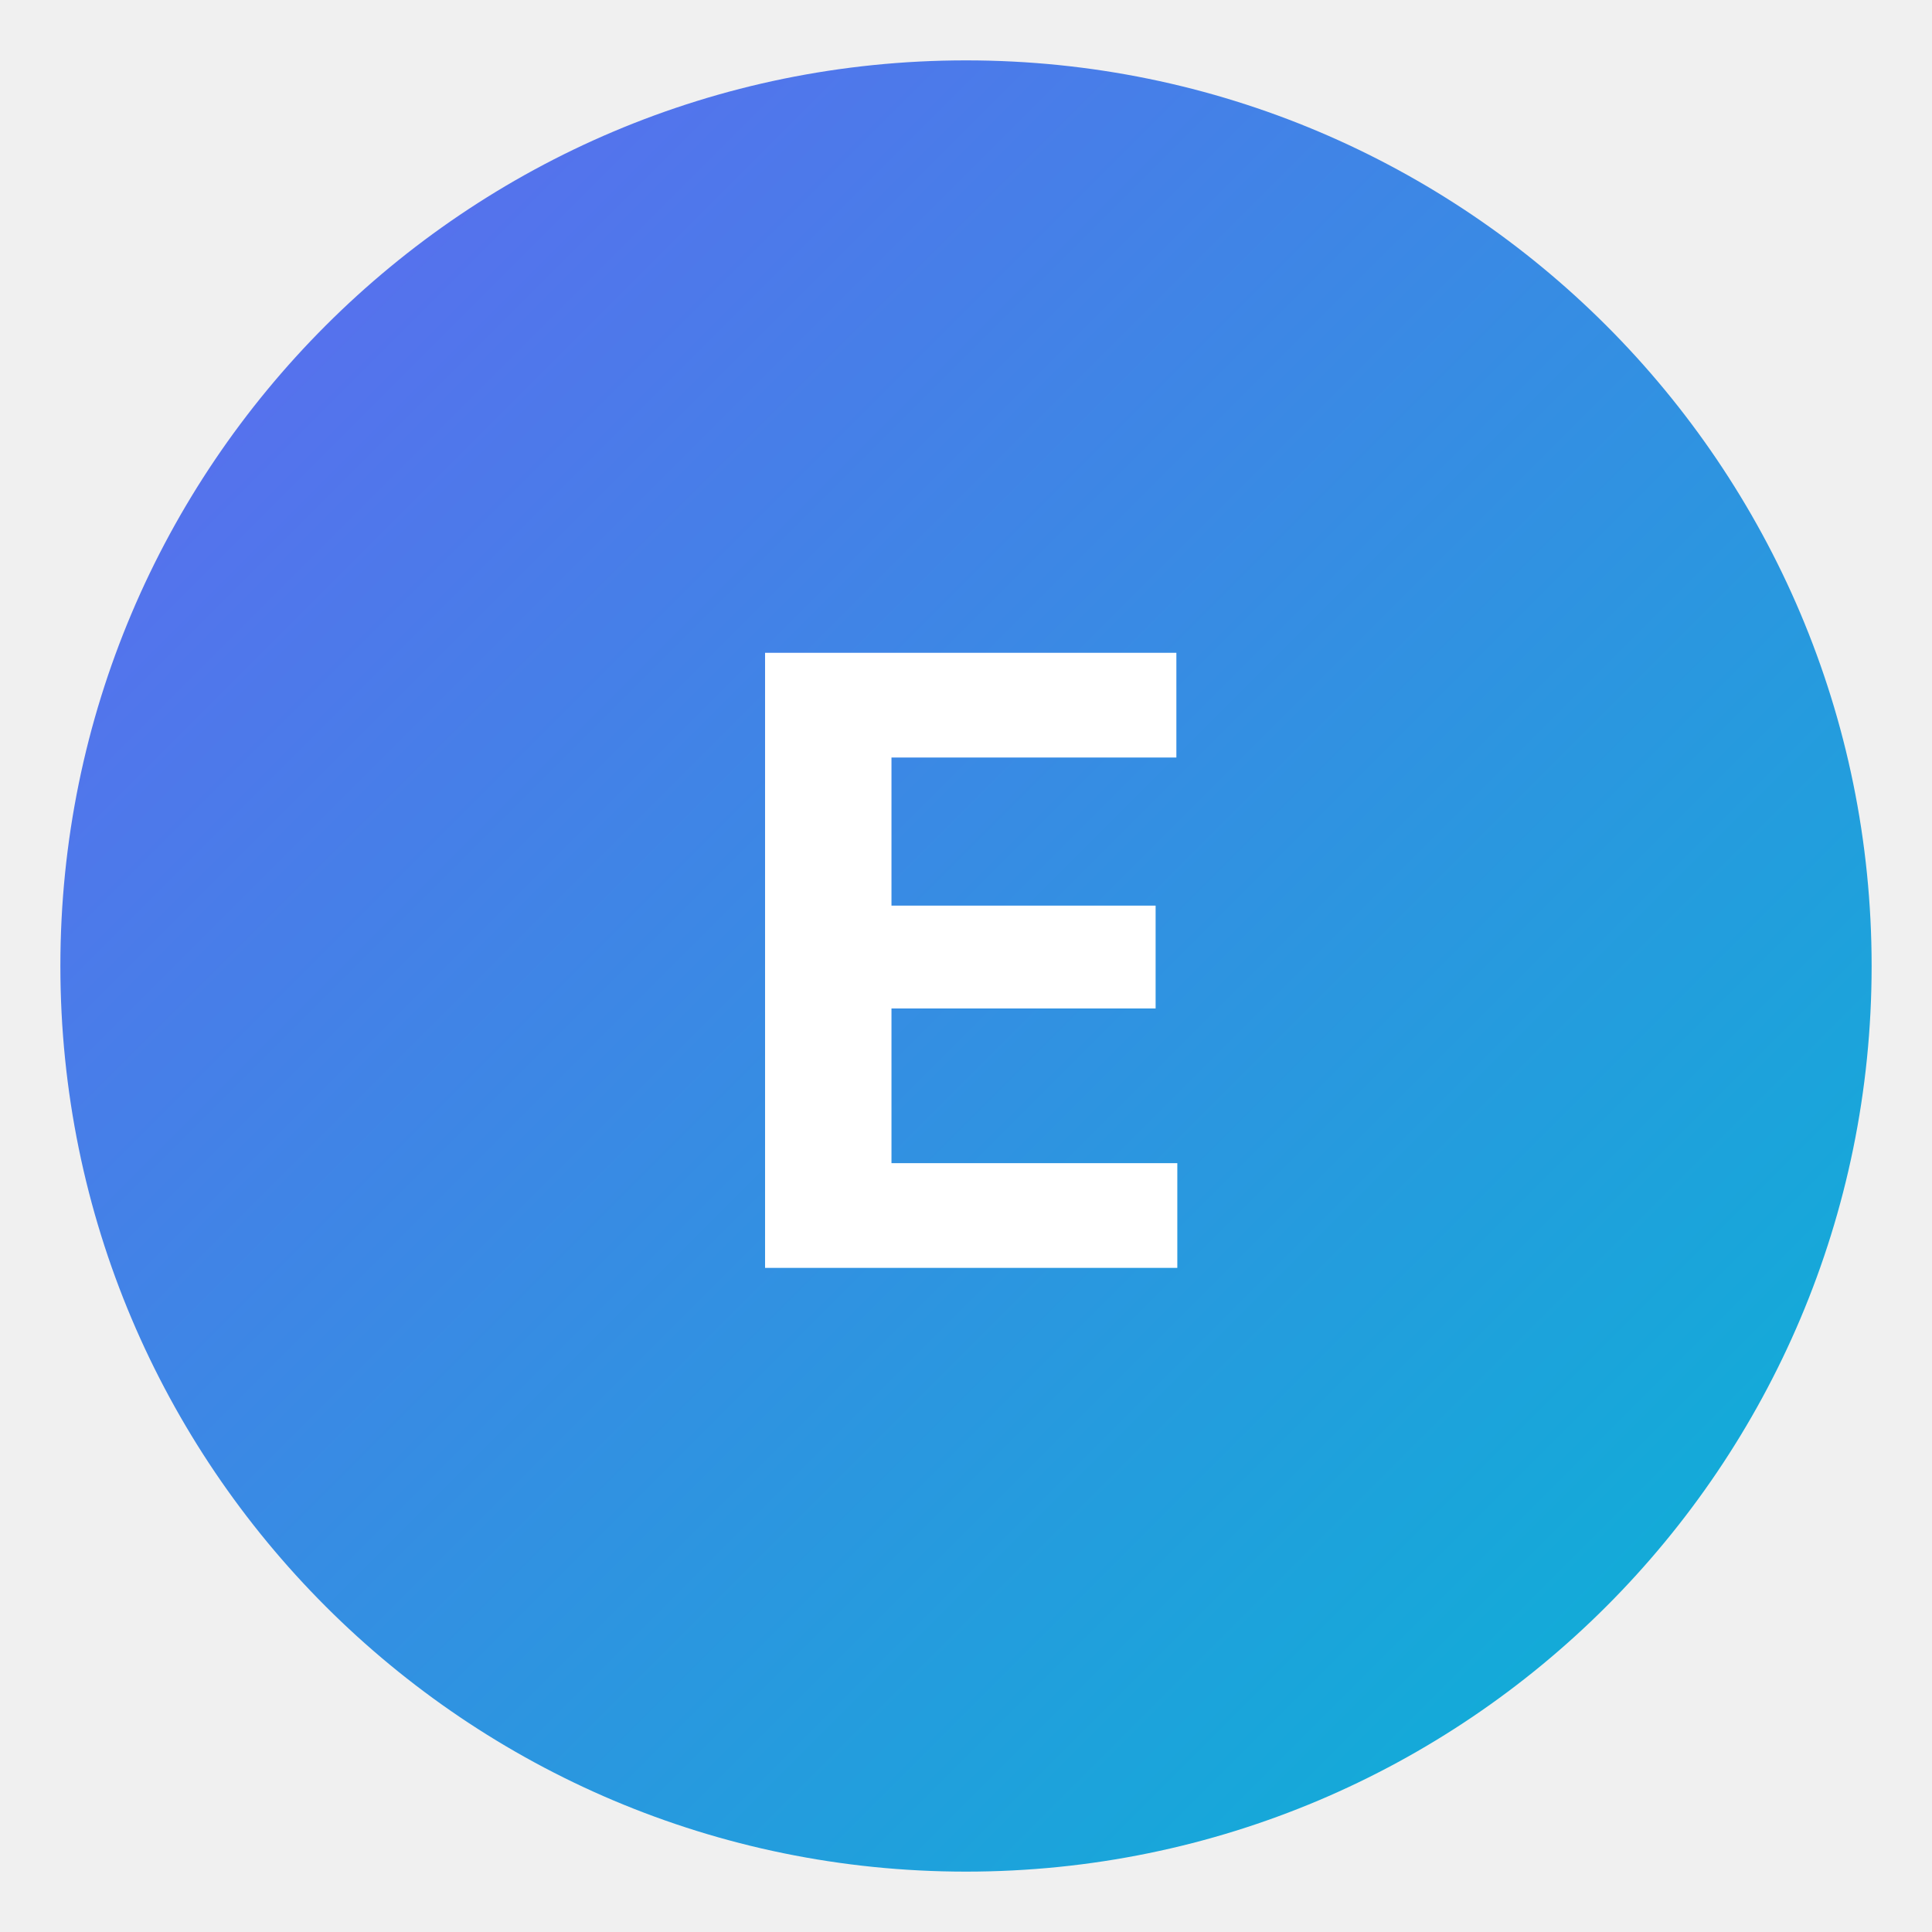
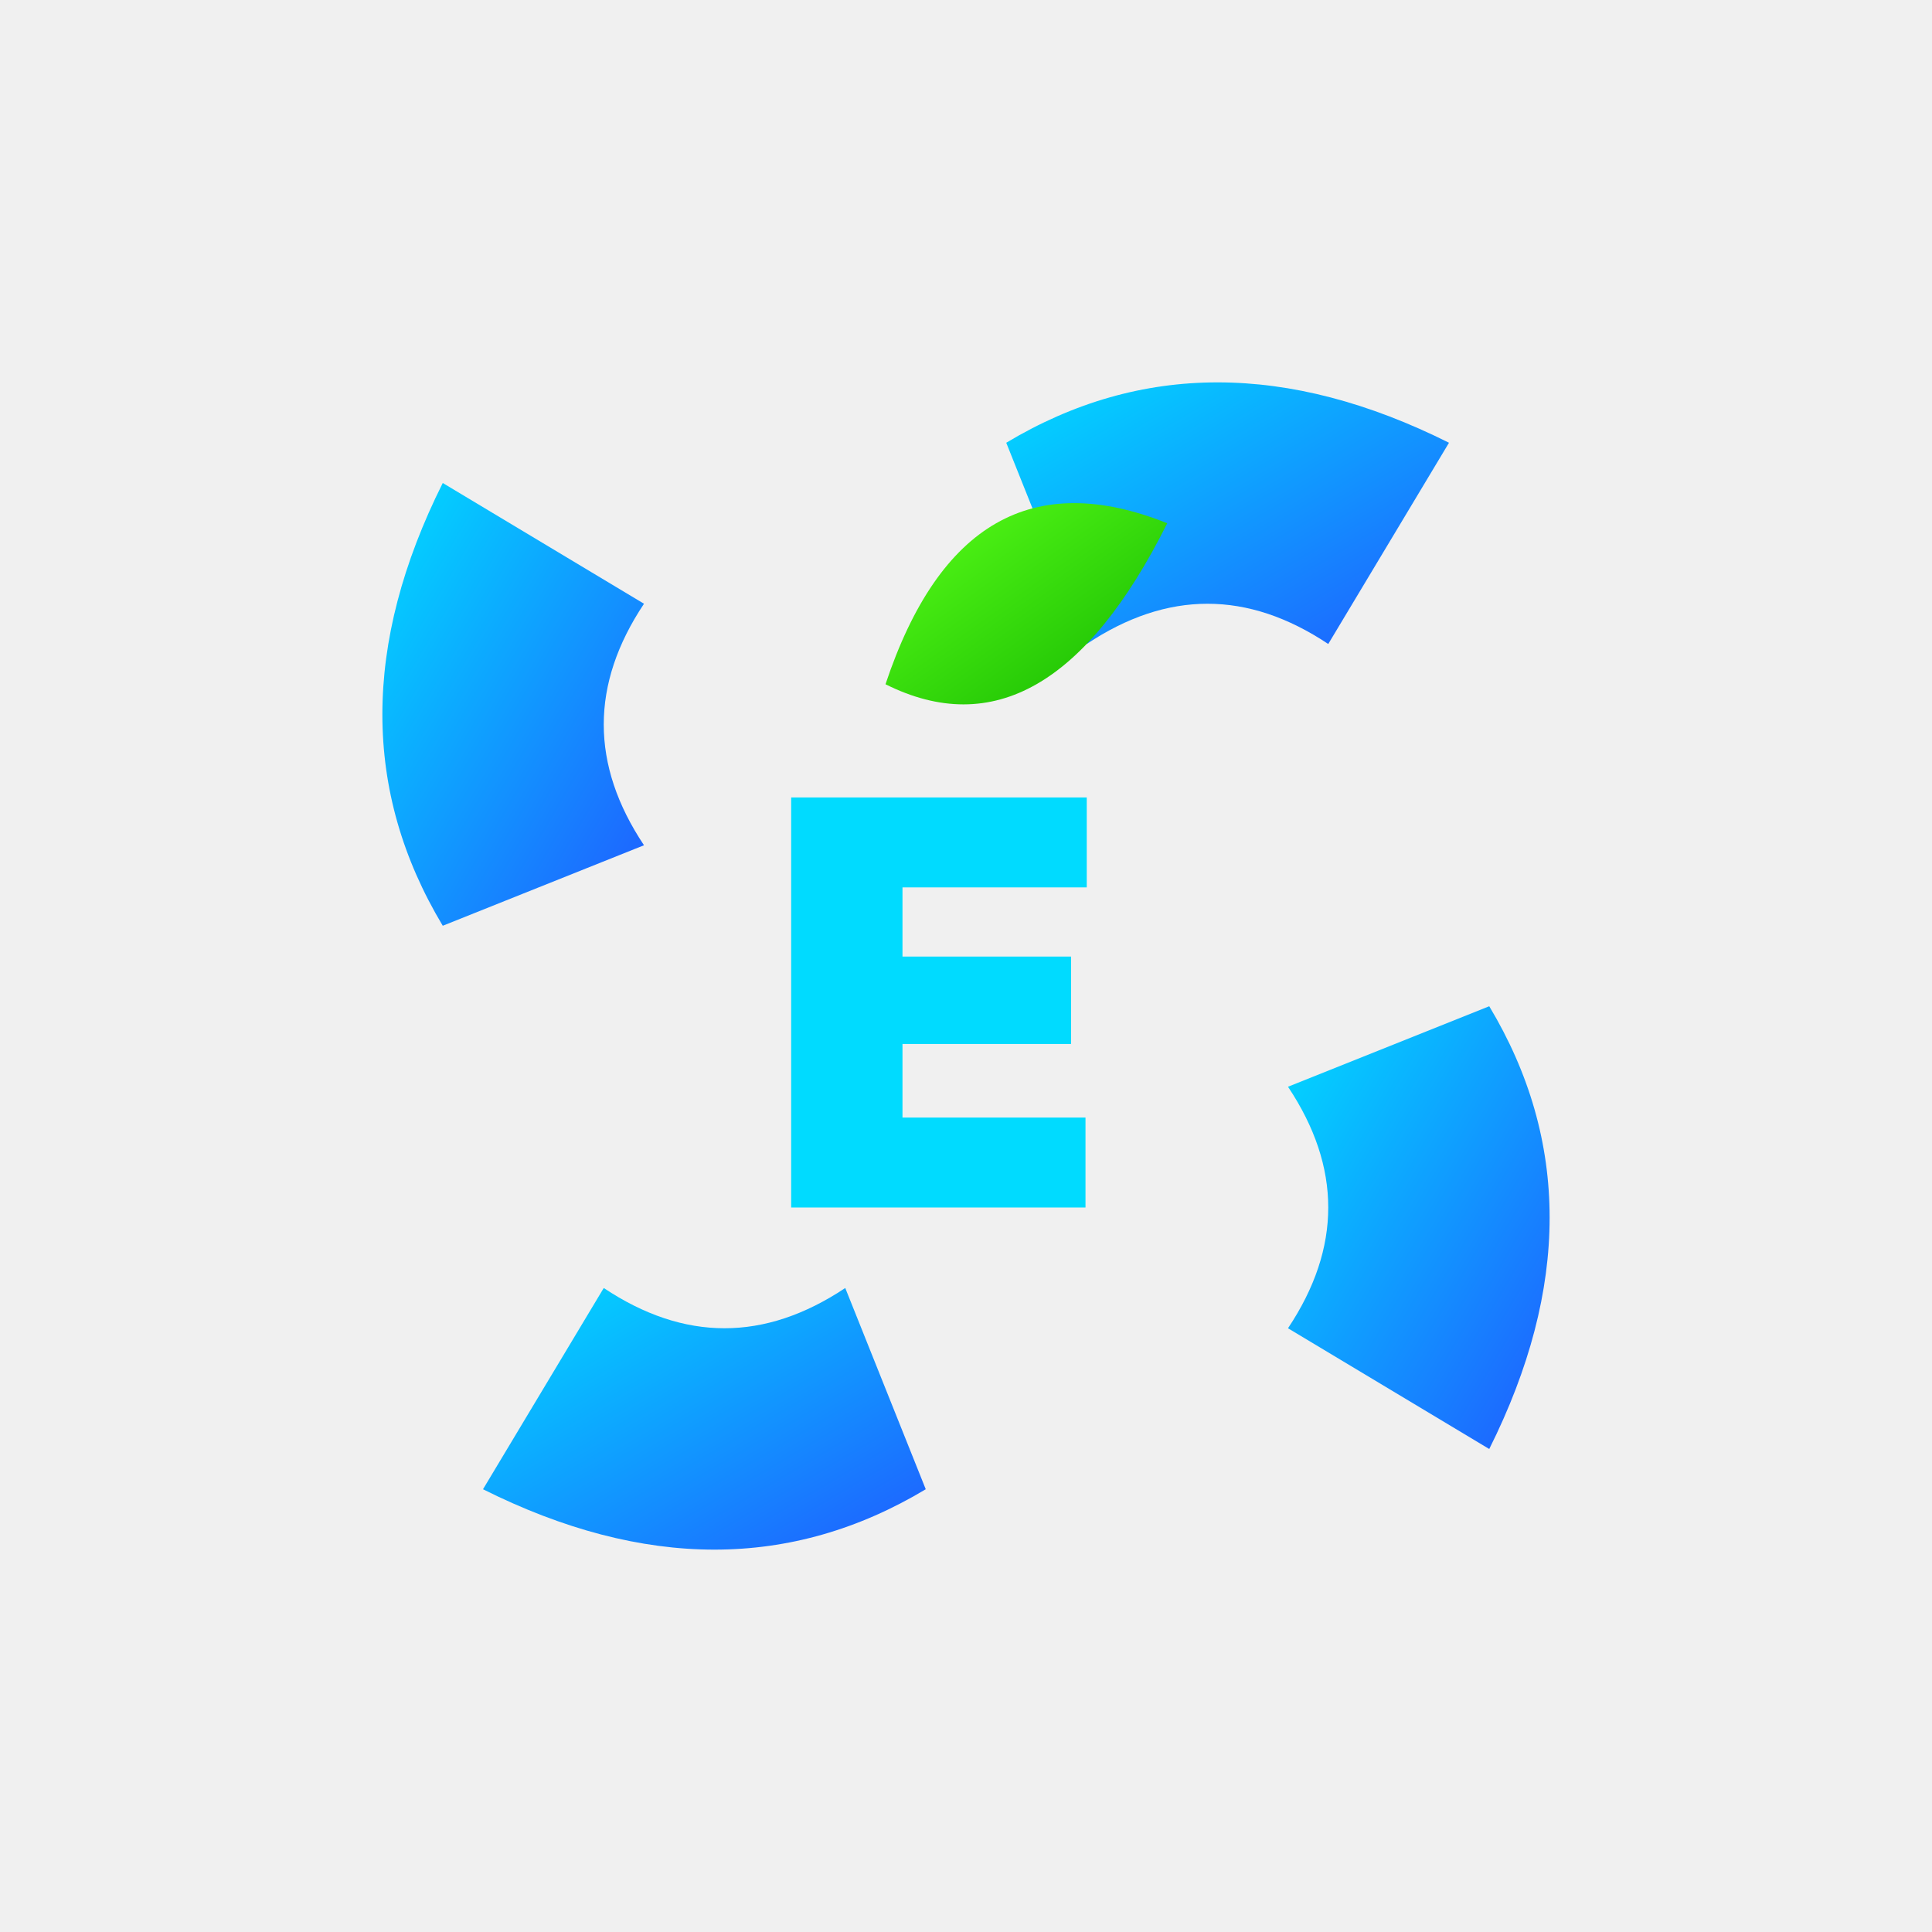
- <svg xmlns="http://www.w3.org/2000/svg" viewBox="0 0 32 32">
+ <svg xmlns="http://www.w3.org/2000/svg" width="48" height="48" viewBox="0 0 48 48" fill="none">
  <defs>
-     <linearGradient id="g" x1="0%" y1="0%" x2="100%" y2="100%">
-       <stop offset="0%" stop-color="#6366f1" />
-       <stop offset="100%" stop-color="#06b6d4" />
+     <linearGradient id="vibrant_blue" x1="0%" y1="0%" x2="100%" y2="100%">
+       <stop offset="0%" stop-color="#00DBFF" />
+       <stop offset="100%" stop-color="#205CFF" />
+     </linearGradient>
+     <linearGradient id="vibrant_leaf" x1="0%" y1="0%" x2="100%" y2="100%">
+       <stop offset="0%" stop-color="#5AFF19" />
+       <stop offset="100%" stop-color="#14B700" />
    </linearGradient>
  </defs>
-   <circle cx="16" cy="16" r="15" fill="url(#g)" />
-   <text x="16" y="21" text-anchor="middle" fill="white" font-family="Inter,sans-serif" font-weight="700" font-size="14">E</text>
+   <g transform="translate(24, 24)">
+     <path d="M-13,-12 Q-16,-6 -13,-1 L-8,-3 Q-10,-6 -8,-9 L-13,-12 Z" fill="url(#vibrant_blue)" />
+     <path d="M12,-13 Q6,-16 1,-13 L3,-8 Q6,-10 9,-8 L12,-13 Z" fill="url(#vibrant_blue)" />
+     <path d="M13,12 Q16,6 13,1 L8,3 Q10,6 8,9 L13,12 Z" fill="url(#vibrant_blue)" />
+     <path d="M-12,13 Q-6,16 -1,13 L-3,8 Q-6,10 -9,8 L-12,13 Z" fill="url(#vibrant_blue)" />
+     <text x="-5" y="6" fill="#00DBFF" font-family="'Inter', Arial Black, sans-serif" font-weight="900" font-size="14" style="text-shadow: 0 0 2px rgba(0,219,255,0.5)">E</text>
+     <path d="M-2,-7 Q0,-13 5,-11 Q2,-5 -2,-7 Z" fill="url(#vibrant_leaf)" />
+   </g>
</svg>
